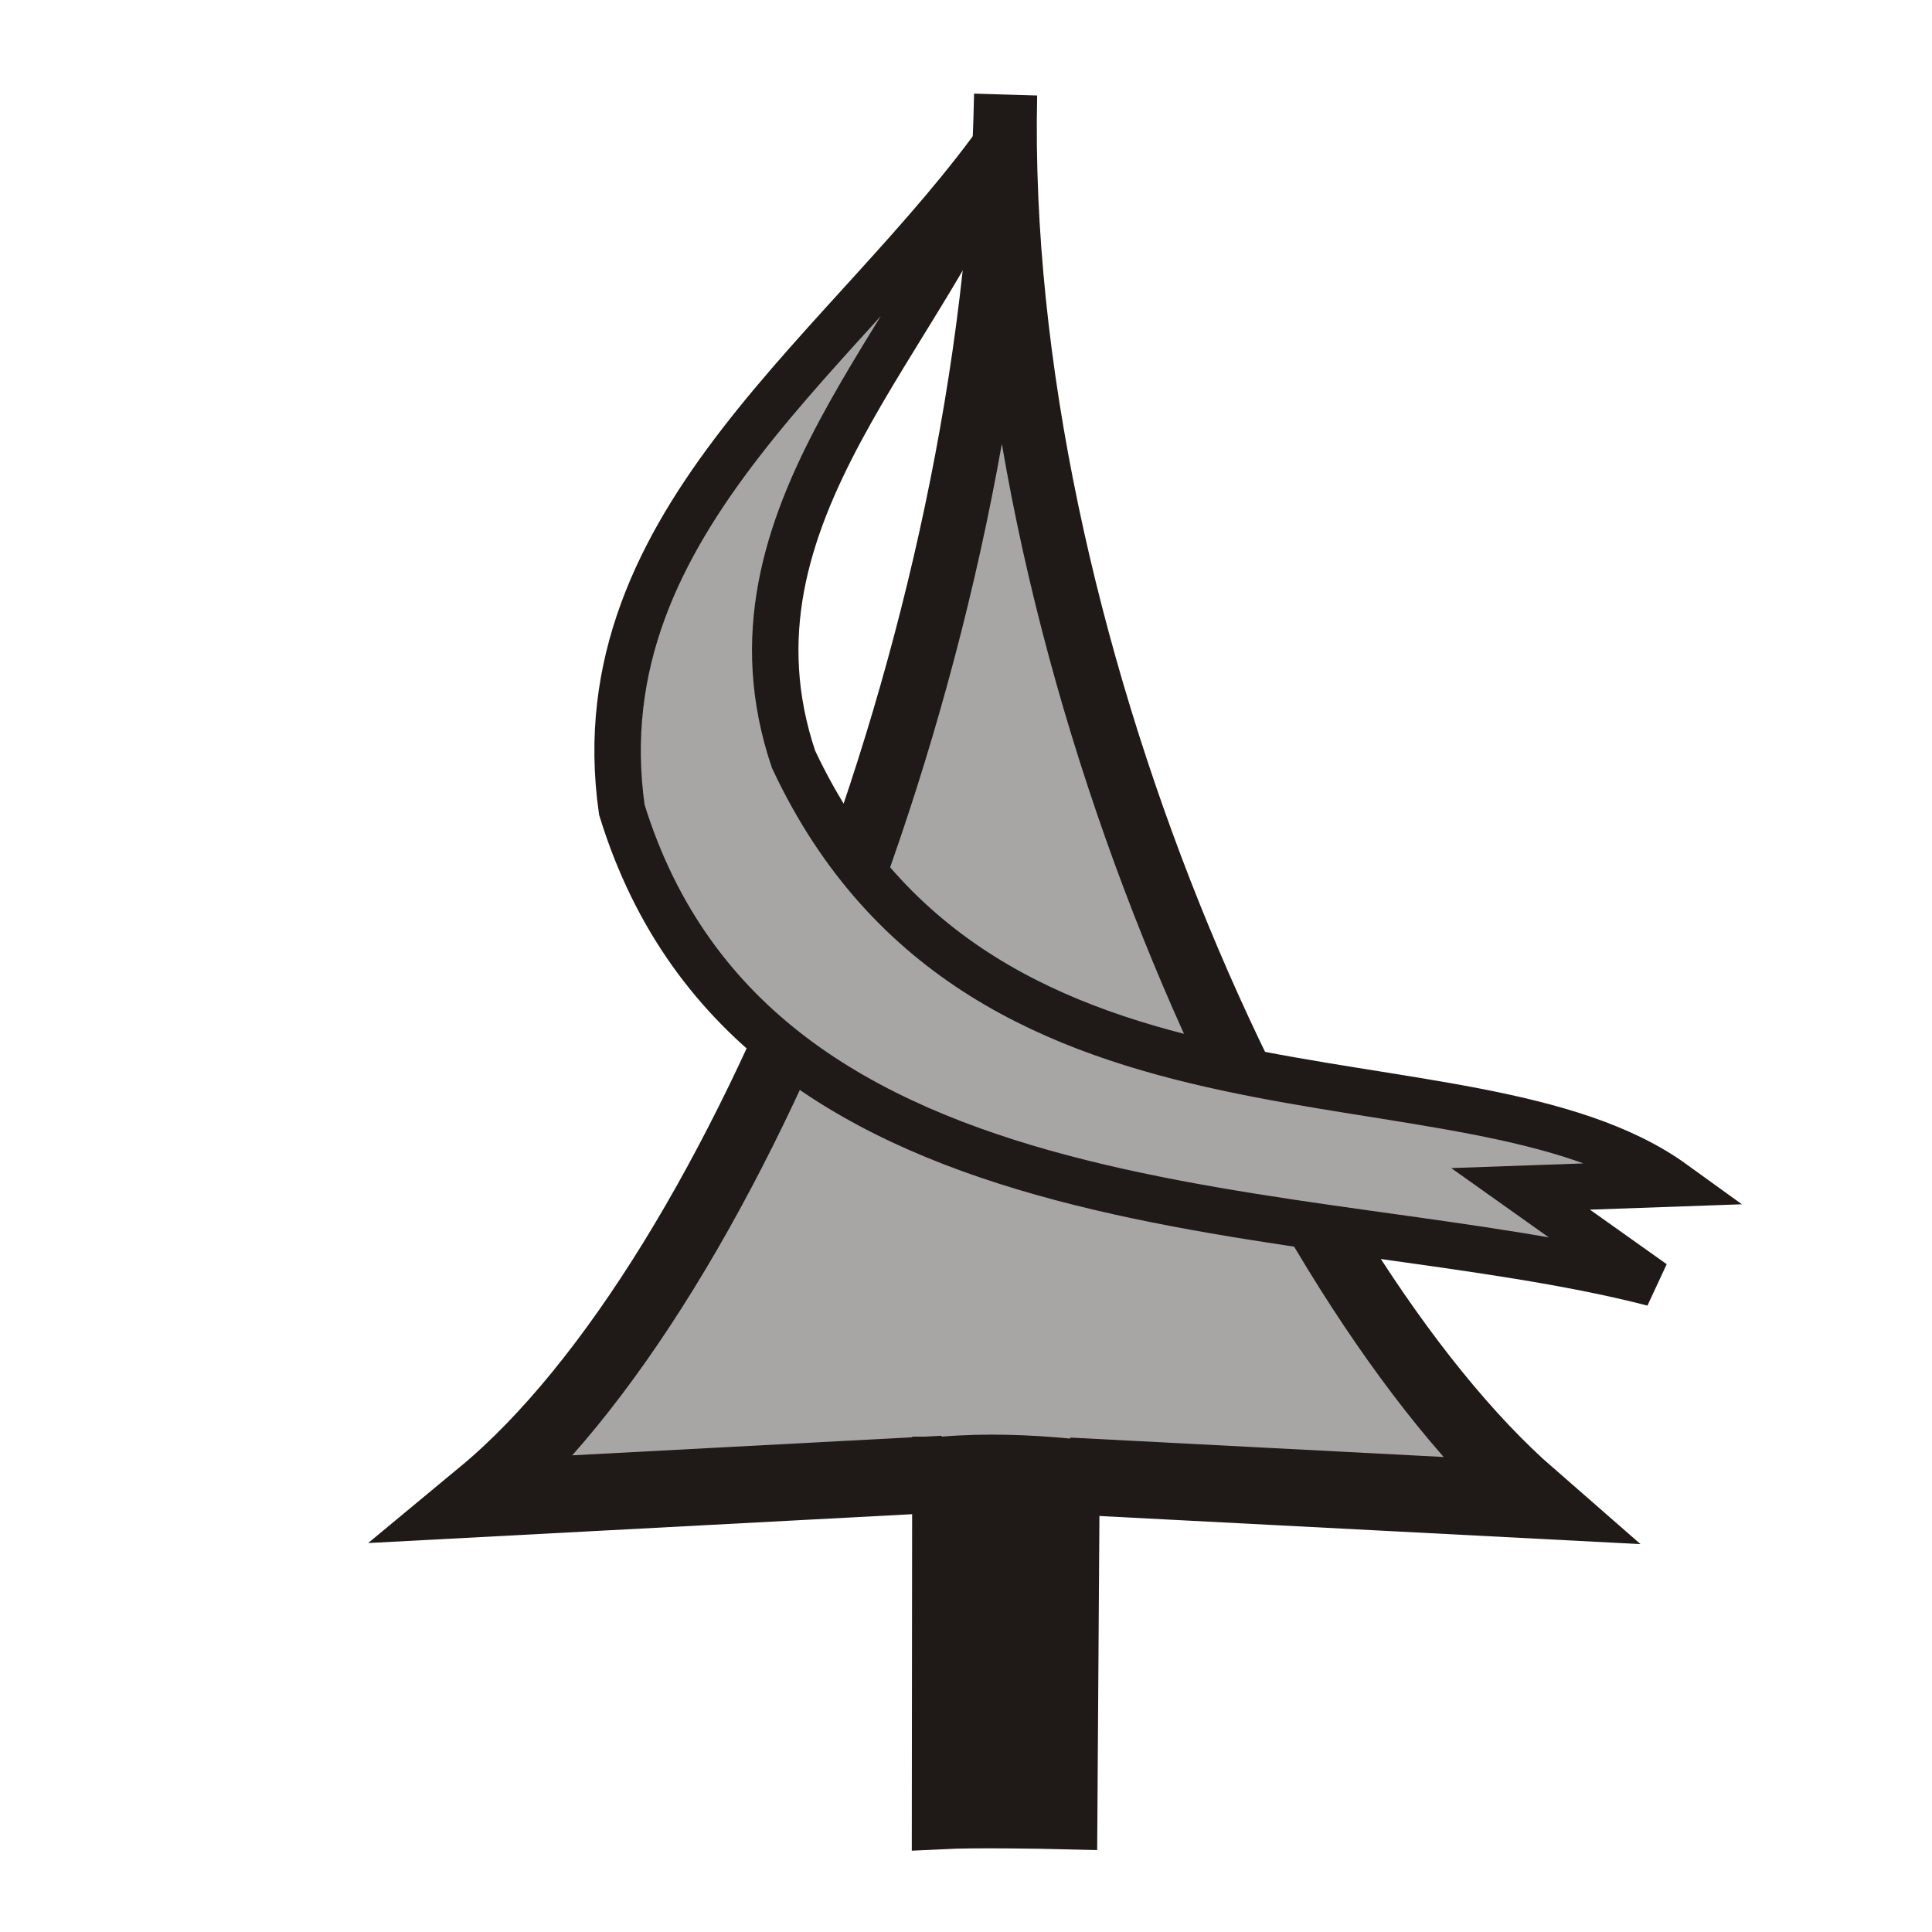
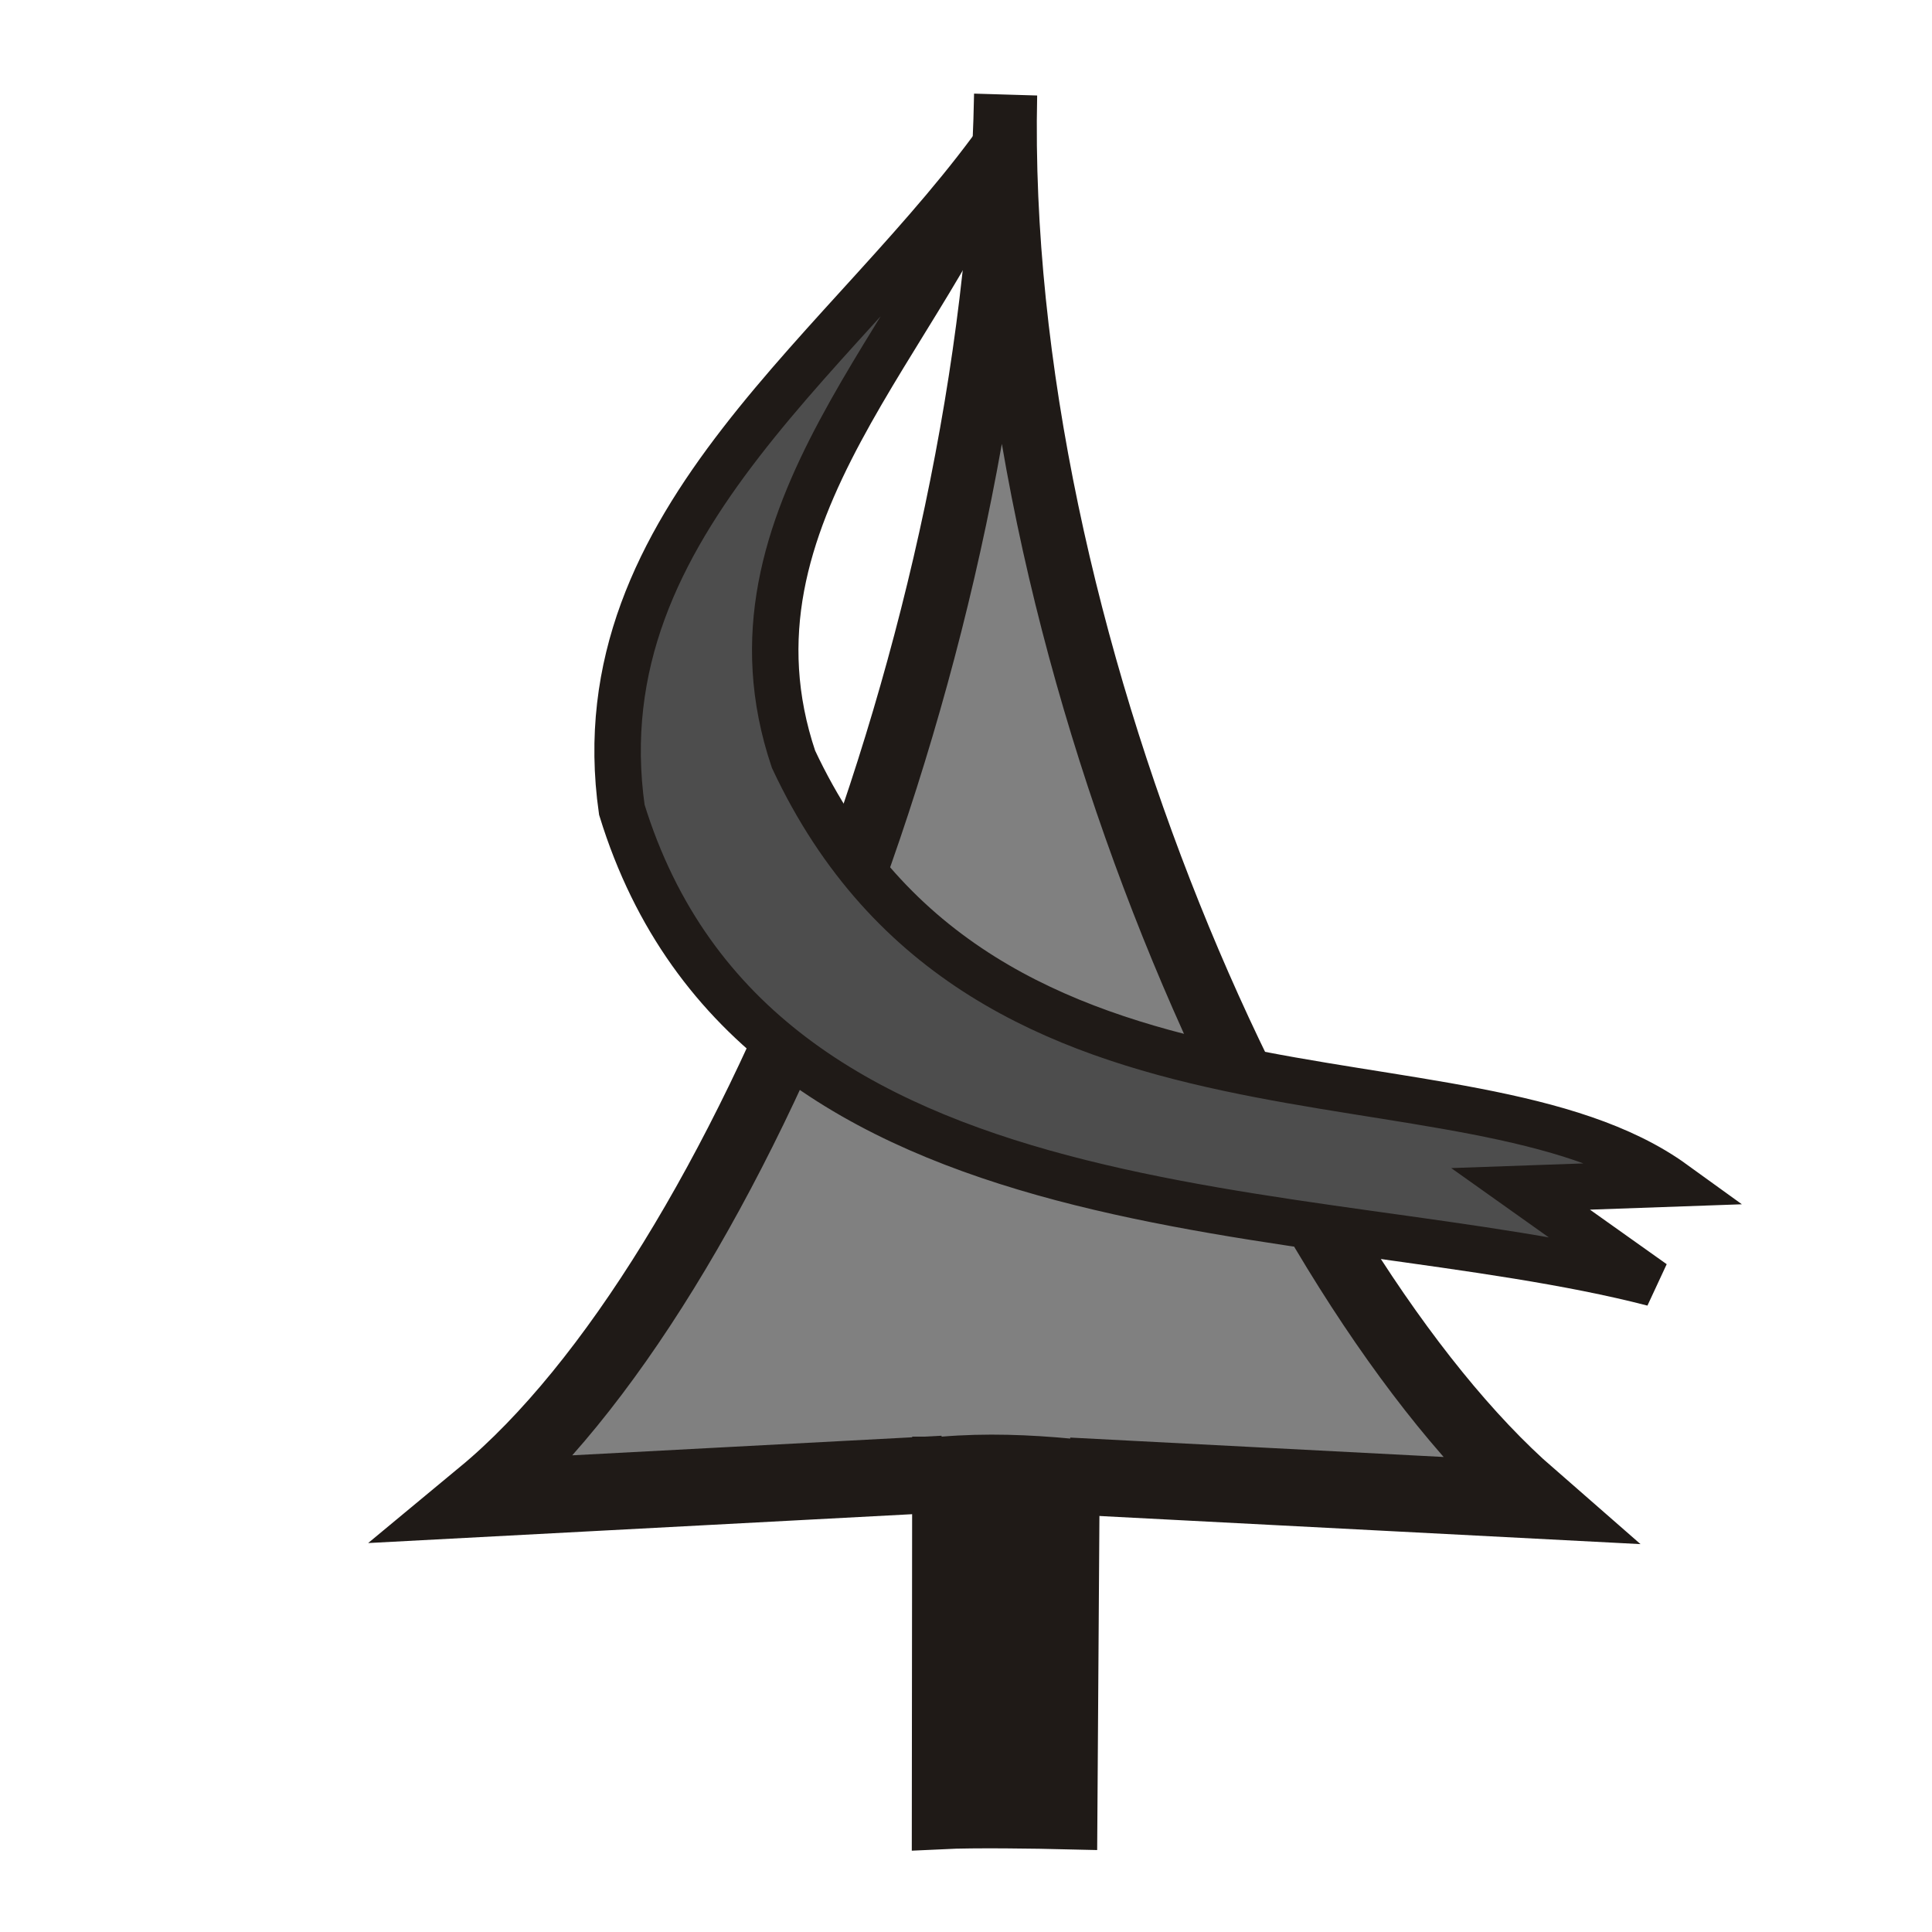
<svg xmlns="http://www.w3.org/2000/svg" xmlns:xlink="http://www.w3.org/1999/xlink" width="177.17" height="177.17" shape-rendering="geometricPrecision" image-rendering="optimizeQuality" fill-rule="evenodd" clip-rule="evenodd" viewBox="0 0 50 50" version="1.1" id="svg1163">
  <defs id="defs1157">
-     <linearGradient xlink:href="#linearGradient9444" id="linearGradient6435" x1="44.659" y1="18.41" x2="7.912" y2="18.41" gradientUnits="userSpaceOnUse" />
+     <linearGradient gradientUnits="userSpaceOnUse" y2="37.469" x2="77.76" y1="37.22" x1="21.13" id="linearGradient2051" gradientTransform="translate(-91.5356,53.38202)">
+       <stop style="stop-color:#808080;stop-opacity:1" offset="0" stop-color="#fff" stop-opacity="0" id="stop2047" />
+       <stop stop-color="#fff" id="stop2049" offset="1" style="stop-color:#ffffff;stop-opacity:1" />
+     </linearGradient>
+     <linearGradient xlink:href="#linearGradient9444" id="linearGradient6435" x1="67.221" y1="18.573" x2="7.912" y2="18.41" gradientUnits="userSpaceOnUse" />
    <linearGradient gradientUnits="userSpaceOnUse" y2="37.469" x2="77.76" y1="37.22" x1="21.13" id="linearGradient9444" gradientTransform="translate(-91.5356,53.38202)">
-       <stop style="stop-color:#a8a6a5;stop-opacity:1" offset="0" stop-color="#fff" stop-opacity="0" id="stop9442" />
-       <stop stop-color="#fff" id="stop9440" offset="1" />
+       <stop style="stop-color:#4d4d4d;stop-opacity:1" offset="0" stop-color="#fff" stop-opacity="0" id="stop9442" />
+       <stop stop-color="#fff" id="stop9440" offset="1" style="stop-color:#f9f9f9;stop-opacity:1" />
    </linearGradient>
-     <linearGradient xlink:href="#linearGradient9444" id="linearGradient2045" x1="92.058" y1="24.207" x2="54.392" y2="24.207" gradientUnits="userSpaceOnUse" />
+     <linearGradient xlink:href="#linearGradient2051" id="linearGradient2045" x1="95.61" y1="24.361" x2="57.944" y2="24.438" gradientUnits="userSpaceOnUse" />
  </defs>
  <g id="g6417" transform="matrix(0.8744635,0,0,1.064503,-38.02588,-8.507298)">
    <path id="path3973" d="m 75.119,43.875 13.823,0.59 C 81.428,39.084 72.887,23.62 73.246,10.293 72.951,23.647 65.325,39.186 57.621,44.43 l 13.77,-0.6" style="fill:url(#linearGradient2045);fill-opacity:1;stroke:#1f1a17;stroke-width:1.868;stroke-linecap:butt;stroke-linejoin:miter;stroke-miterlimit:4;stroke-dasharray:none;stroke-opacity:1" />
    <path id="path10325" d="m 71.391,43.829 -0.01,8.208 c 0.915,-0.037 2.83,-0.013 3.672,0.004 l 0.067,-8.166 c -1.206,-0.091 -2.434,-0.135 -3.728,-0.046 z" style="fill:#1f1a17;fill-opacity:1;stroke:#1f1a17;stroke-width:1.821;stroke-linecap:square;stroke-linejoin:miter;stroke-miterlimit:4;stroke-dasharray:none;stroke-opacity:1" />
  </g>
  <path style="fill:url(#linearGradient6435);fill-opacity:1;stroke:#1f1a17;stroke-width:1.202;stroke-linecap:square;stroke-linejoin:miter;stroke-miterlimit:4;stroke-dasharray:none;stroke-opacity:1" d="M 26.025,3.375 C 22.08,9.012 15.02,13.407 16.093,20.956 19.579,32.277 34.07,30.953 42.786,33.207 l -3.433,-2.439 3.956,-0.14 C 37.958,26.76 25.469,30.181 20.536,19.649 18.4,13.31 24.076,8.737 26.025,3.375 Z" id="path6419" />
</svg>
